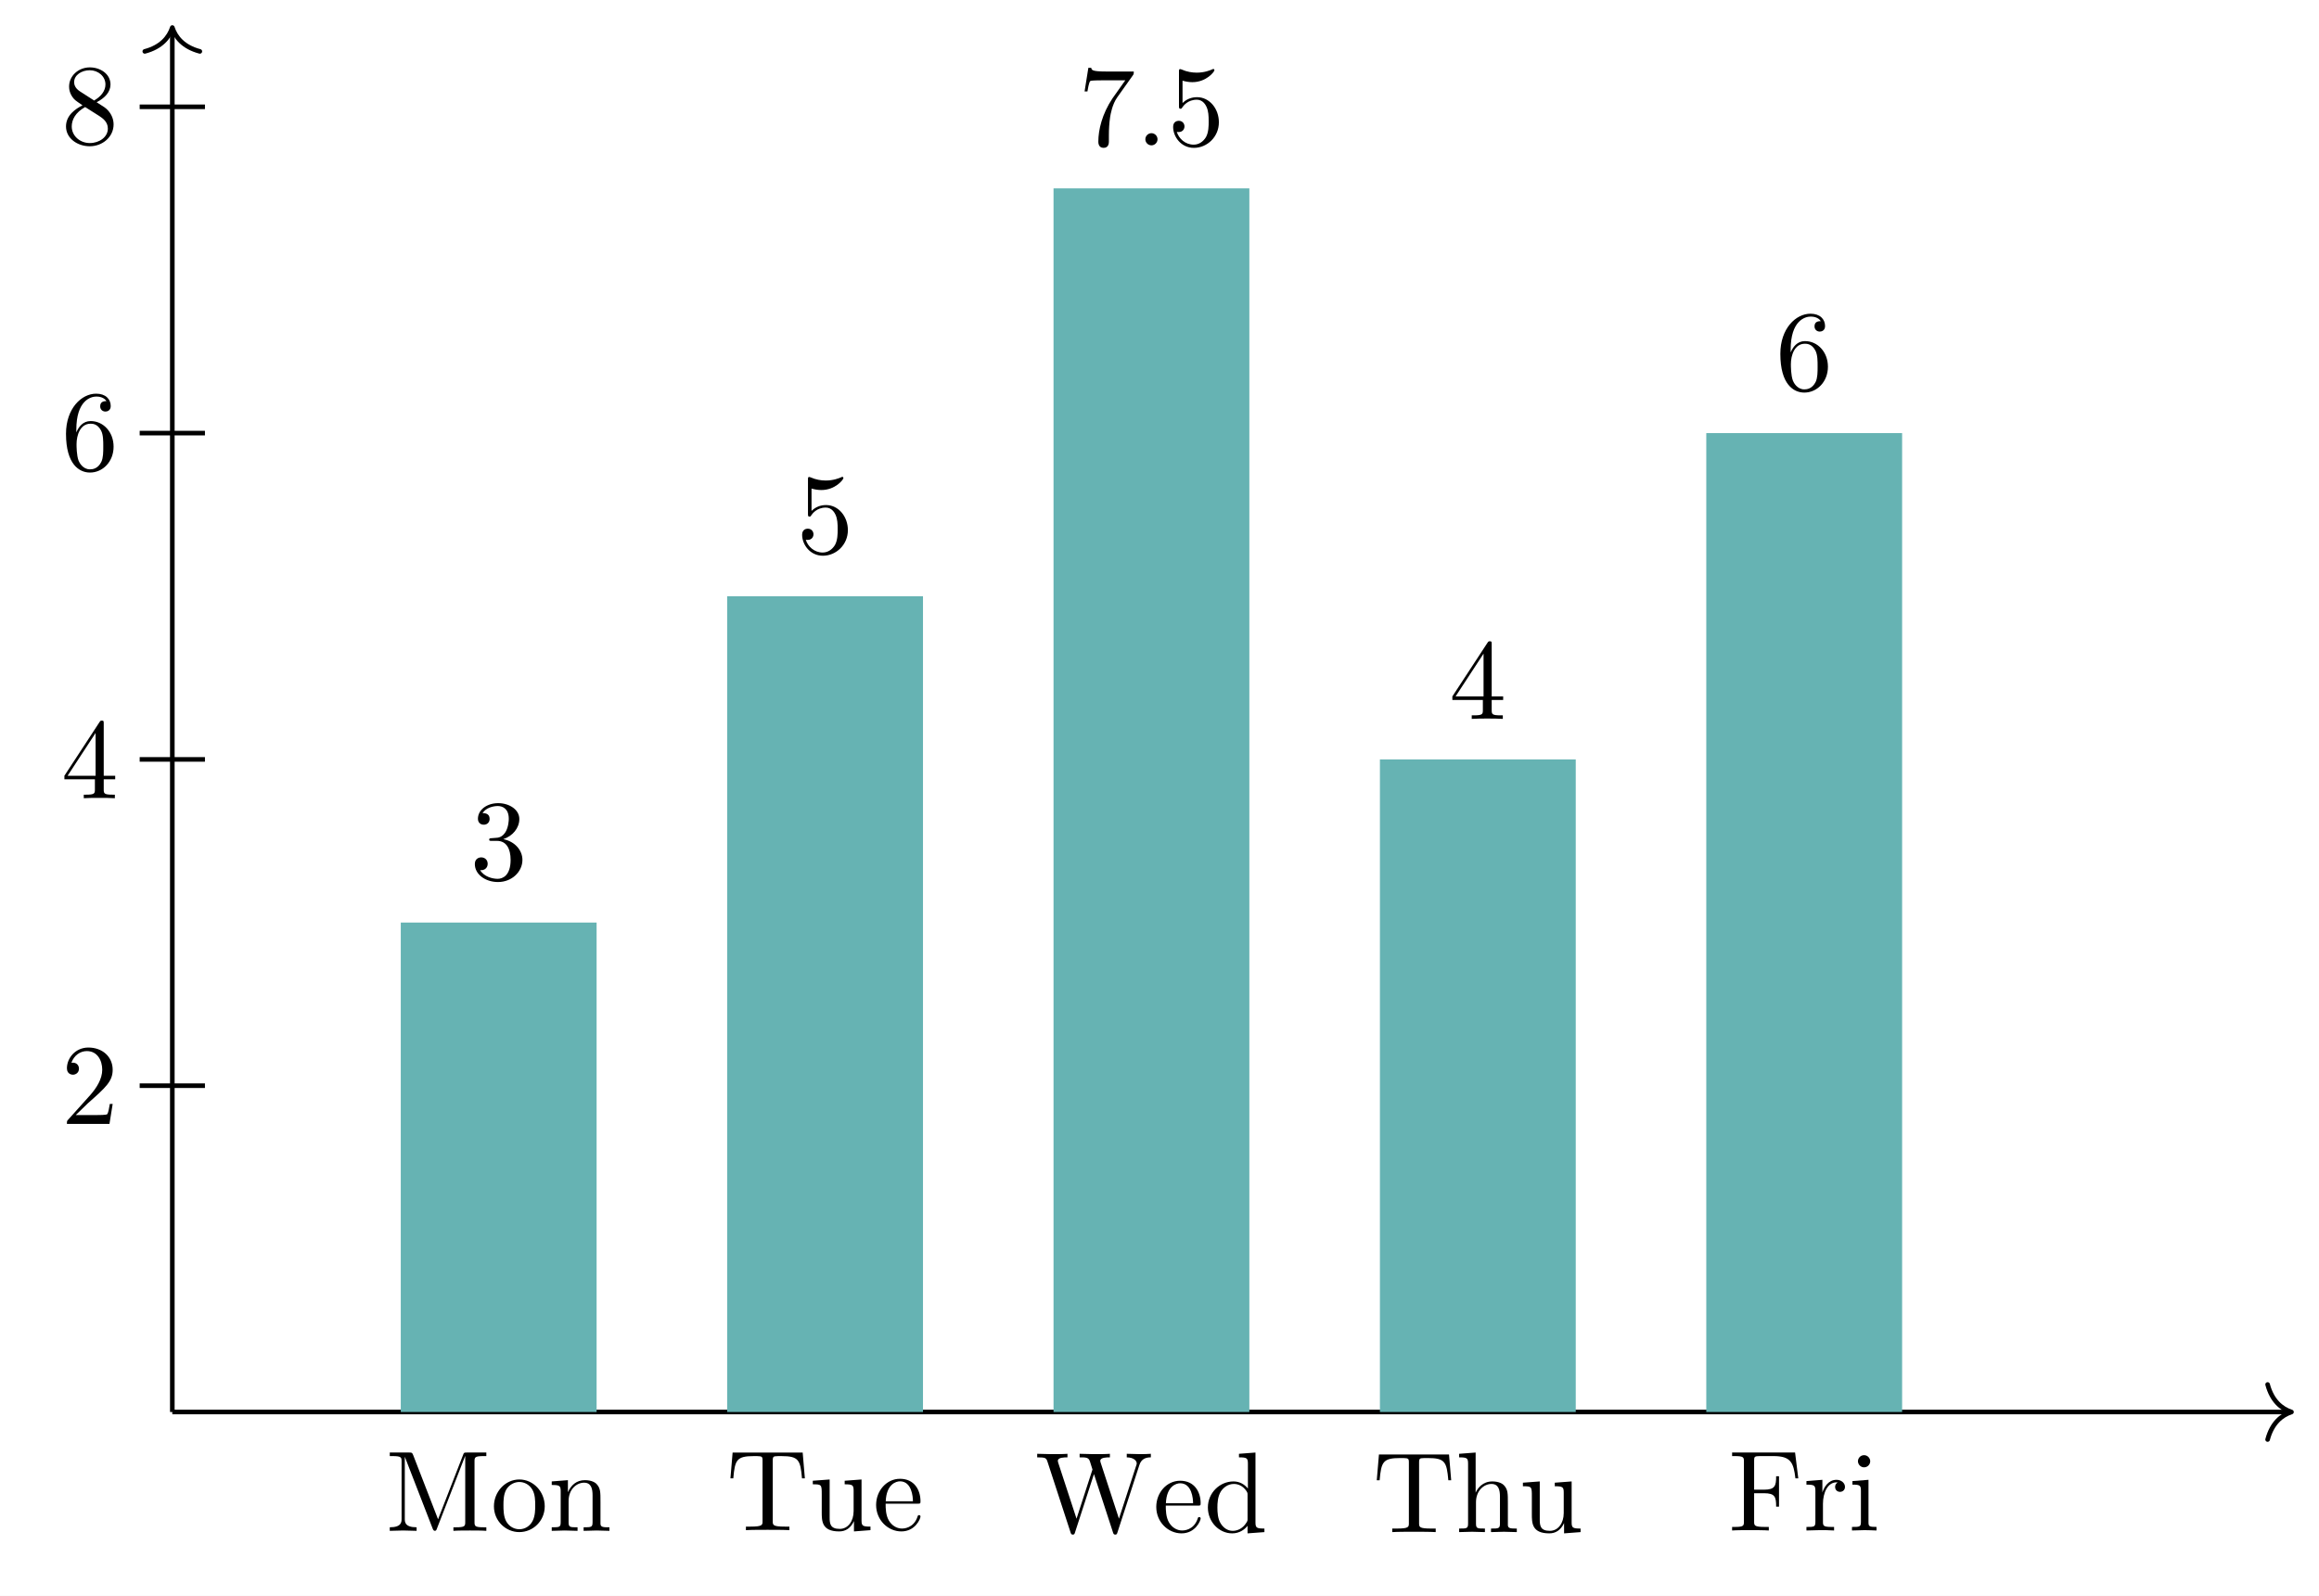
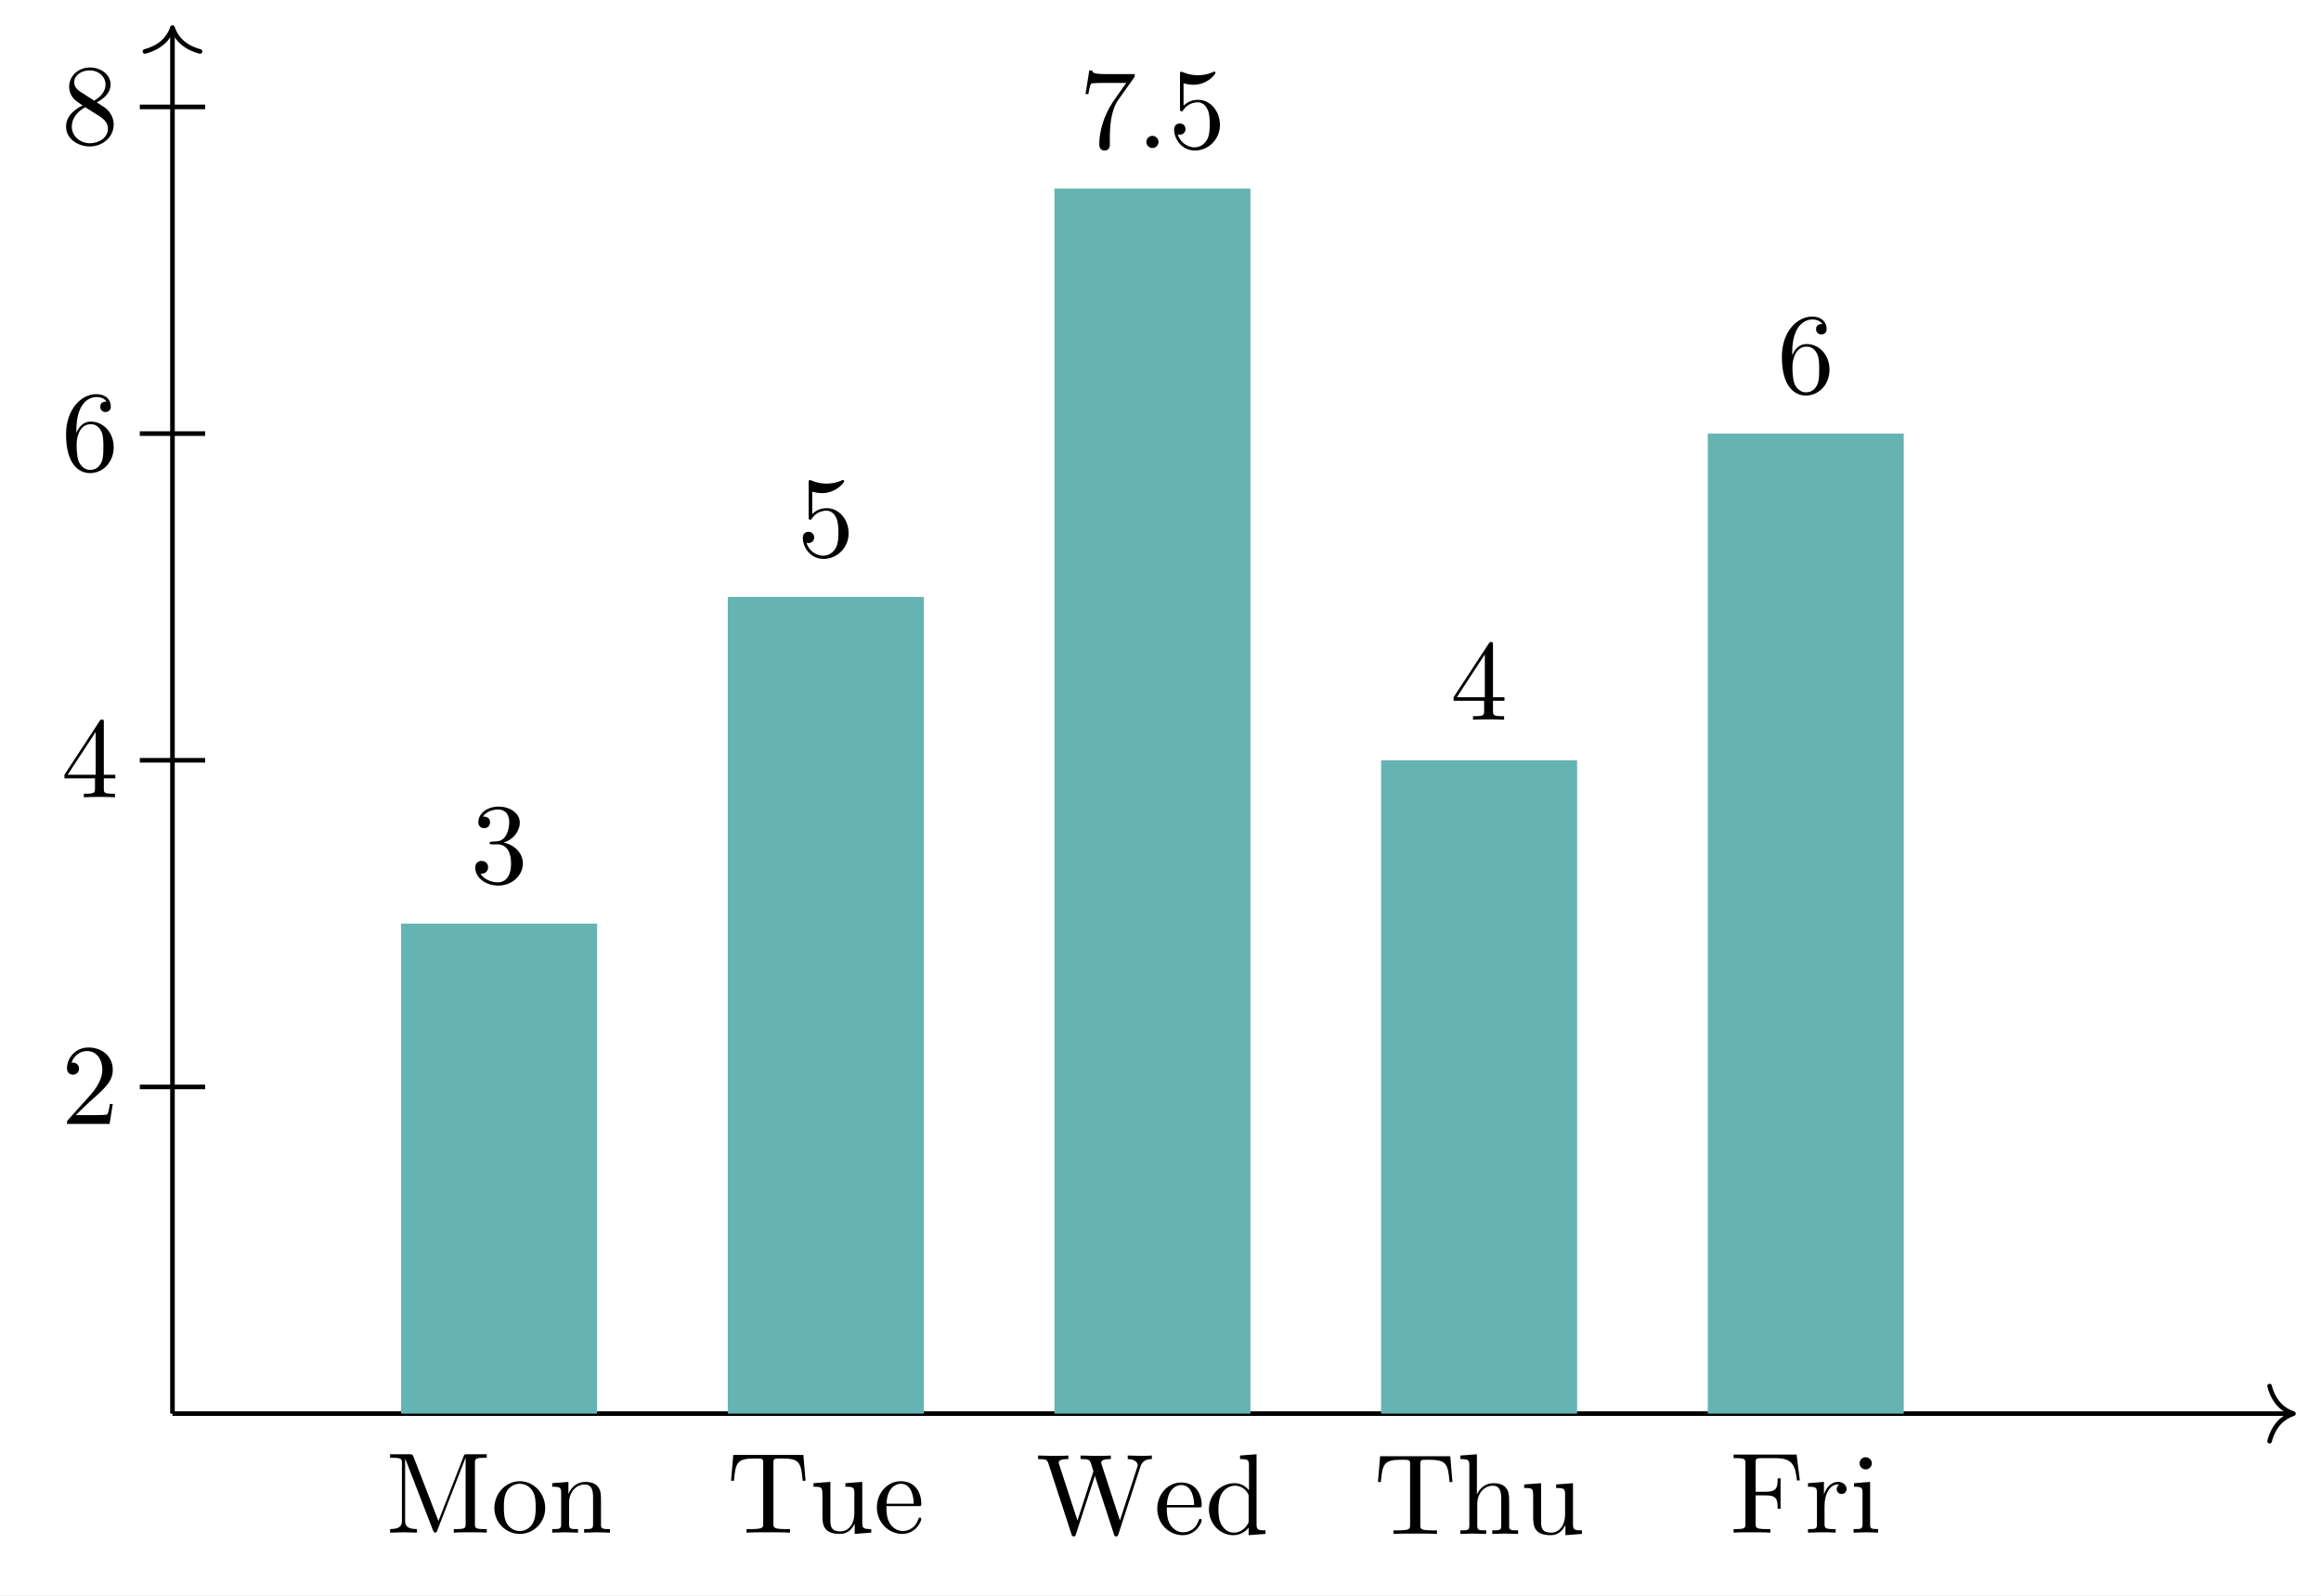
- <svg xmlns="http://www.w3.org/2000/svg" viewBox="-1.993 -136.639 201.409 138.631" width="201.409pt" height="138.631pt" role="img" aria-labelledby="tr-title">
-   <rect x="-1.993" y="-136.639" width="201.409" height="138.631" fill="#ffffff" />
+ <svg xmlns="http://www.w3.org/2000/svg" viewBox="-1.993 -136.423 201.409 138.416" width="201.409pt" height="138.416pt" role="img" aria-labelledby="tr-title">
+   <rect x="-1.993" y="-136.423" width="201.409" height="138.416" fill="#ffffff" />
  <defs>
    <path id="tr-g46" d="M879 0 L879 31 L855 31 C778 31 776 42 776 78 L776 605 C776 641 778 652 855 652 L879 652 L879 683 L710 683 C684 683 684 682 677 664 L458 101 L241 661 C232 683 229 683 206 683 L37 683 L37 652 L61 652 C138 652 140 641 140 605 L140 105 C140 78 140 31 37 31 L37 0 L154 3 L271 0 L271 31 C168 31 168 78 168 105 L168 644 L169 644 L410 22 C415 9 420 0 430 0 C441 0 444 8 448 19 L694 652 L695 652 L695 78 C695 42 693 31 616 31 L592 31 L592 0 C629 3 697 3 736 3 C775 3 842 3 879 0 Z" />
    <path id="tr-g80" d="M471 214 C471 342 371 448 250 448 C125 448 28 339 28 214 C28 85 132 -11 249 -11 C370 -11 471 87 471 214 Z M388 222 C388 186 388 132 366 88 C344 43 300 14 250 14 C207 14 163 35 136 81 C111 125 111 186 111 222 C111 261 111 315 135 359 C162 405 209 426 249 426 C293 426 336 404 362 361 C388 318 388 260 388 222 Z" />
    <path id="tr-g79" d="M535 0 L535 31 C483 31 458 31 457 61 L457 252 C457 338 457 369 426 405 C412 422 379 442 321 442 C248 442 201 399 173 337 L173 442 L32 431 L32 400 C102 400 110 393 110 344 L110 76 C110 31 99 31 32 31 L32 0 L145 3 L257 0 L257 31 C190 31 179 31 179 76 L179 260 C179 364 250 420 314 420 C377 420 388 366 388 309 L388 76 C388 31 377 31 310 31 L310 0 L423 3 Z" />
    <path id="tr-g20" d="M457 171 C457 253 394 331 290 352 C372 379 430 449 430 528 C430 610 342 666 246 666 C145 666 69 606 69 530 C69 497 91 478 120 478 C151 478 171 500 171 529 C171 579 124 579 109 579 C140 628 206 641 242 641 C283 641 338 619 338 529 C338 517 336 459 310 415 C280 367 246 364 221 363 C213 362 189 360 182 360 C174 359 167 358 167 348 C167 337 174 337 191 337 L235 337 C317 337 354 269 354 171 C354 35 285 6 241 6 C198 6 123 23 88 82 C123 77 154 99 154 137 C154 173 127 193 98 193 C74 193 42 179 42 135 C42 44 135 -22 244 -22 C366 -22 457 69 457 171 Z" />
    <path id="tr-g53" d="M685 452 L666 677 L55 677 L36 452 L61 452 C75 613 90 646 241 646 C259 646 285 646 295 644 C316 640 316 629 316 606 L316 79 C316 45 316 31 211 31 L171 31 L171 0 C212 3 314 3 360 3 C406 3 509 3 550 0 L550 31 L510 31 C405 31 405 45 405 79 L405 606 C405 626 405 640 423 644 C434 646 461 646 480 646 C631 646 646 613 660 452 Z" />
    <path id="tr-g86" d="M535 0 L535 31 C465 31 457 38 457 87 L457 442 L310 431 L310 400 C380 400 388 393 388 344 L388 166 C388 79 340 11 267 11 C183 11 179 58 179 110 L179 442 L32 431 L32 400 C110 400 110 397 110 308 L110 158 C110 80 110 -11 262 -11 C318 -11 362 17 391 79 L391 -11 Z" />
    <path id="tr-g70" d="M415 119 C415 129 407 131 402 131 C393 131 391 125 389 117 C354 14 264 14 254 14 C204 14 164 44 141 81 C111 129 111 195 111 231 L390 231 C412 231 415 231 415 252 C415 351 361 448 236 448 C120 448 28 345 28 220 C28 86 133 -11 248 -11 C370 -11 415 100 415 119 Z M349 252 L112 252 C118 401 202 426 236 426 C339 426 349 291 349 252 Z" />
    <path id="tr-g22" d="M449 201 C449 320 367 420 259 420 C211 420 168 404 132 369 L132 564 C152 558 185 551 217 551 C340 551 410 642 410 655 C410 661 407 666 400 666 C400 666 397 666 392 663 C372 654 323 634 256 634 C216 634 170 641 123 662 C115 665 111 665 111 665 C101 665 101 657 101 641 L101 345 C101 327 101 319 115 319 C122 319 124 322 128 328 C139 344 176 398 257 398 C309 398 334 352 342 334 C358 297 360 258 360 208 C360 173 360 113 336 71 C312 32 275 6 229 6 C156 6 99 59 82 118 C85 117 88 116 99 116 C132 116 149 141 149 165 C149 189 132 214 99 214 C85 214 50 207 50 161 C50 75 119 -22 231 -22 C347 -22 449 74 449 201 Z" />
    <path id="tr-g56" d="M1009 652 L1009 683 C979 681 948 680 918 680 L799 683 L799 652 C866 651 886 618 886 599 C886 593 883 585 881 579 L731 117 L571 607 C570 611 568 617 568 622 C568 652 626 652 652 652 L652 683 C616 680 548 680 510 680 L388 683 L388 652 C445 652 466 652 478 616 L500 546 L361 117 L200 609 C199 612 198 619 198 622 C198 652 256 652 282 652 L282 683 C246 680 178 680 140 680 L18 683 L18 652 C93 652 97 647 109 610 L309 -3 C312 -12 315 -22 328 -22 C342 -22 344 -15 348 -2 L513 506 L679 -3 C682 -12 685 -22 698 -22 C712 -22 714 -15 718 -2 L909 585 C927 642 970 652 1009 652 Z" />
    <path id="tr-g69" d="M527 0 L527 31 C457 31 449 38 449 87 L449 694 L305 683 L305 652 C375 652 383 645 383 596 L383 380 C354 416 311 442 257 442 C139 442 34 344 34 215 C34 88 132 -11 246 -11 C310 -11 355 23 380 55 L380 -11 Z M380 118 C380 100 380 98 369 81 C339 33 294 11 251 11 C206 11 170 37 146 75 C120 116 117 173 117 214 C117 251 119 311 148 356 C169 387 207 420 261 420 C296 420 338 405 369 360 C380 343 380 341 380 323 Z" />
    <path id="tr-g24" d="M485 644 L242 644 C120 644 118 657 114 676 L89 676 L56 470 L81 470 C84 486 93 549 106 561 C113 567 191 567 204 567 L411 567 L299 409 C209 274 176 135 176 33 C176 23 176 -22 222 -22 C268 -22 268 23 268 33 L268 84 C268 139 271 194 279 248 C283 271 297 357 341 419 L476 609 C485 621 485 623 485 644 Z" />
    <path id="tr-g15" d="M192 53 C192 82 168 106 139 106 C110 106 86 82 86 53 C86 24 110 0 139 0 C168 0 192 24 192 53 Z" />
    <path id="tr-g73" d="M535 0 L535 31 C483 31 458 31 457 61 L457 252 C457 338 457 369 426 405 C412 422 379 442 321 442 C237 442 193 382 177 346 L176 346 L176 694 L32 683 L32 652 C102 652 110 645 110 596 L110 76 C110 31 99 31 32 31 L32 0 L145 3 L257 0 L257 31 C190 31 179 31 179 76 L179 260 C179 364 250 420 314 420 C377 420 388 366 388 309 L388 76 C388 31 377 31 310 31 L310 0 L423 3 Z" />
    <path id="tr-g21" d="M471 165 L471 196 L371 196 L371 651 C371 671 371 677 355 677 C346 677 343 677 335 665 L28 196 L28 165 L294 165 L294 78 C294 42 292 31 218 31 L197 31 L197 0 C238 3 290 3 332 3 C374 3 427 3 468 0 L468 31 L447 31 C373 31 371 42 371 78 L371 165 Z M300 196 L56 196 L300 569 Z" />
    <path id="tr-g39" d="M610 455 L582 680 L33 680 L33 649 L57 649 C134 649 136 638 136 602 L136 78 C136 42 134 31 57 31 L33 31 L33 0 C68 3 146 3 185 3 C226 3 317 3 353 0 L353 31 L320 31 C225 31 225 44 225 79 L225 325 L311 325 C407 325 417 293 417 208 L442 208 L442 473 L417 473 C417 389 407 356 311 356 L225 356 L225 609 C225 642 227 649 274 649 L394 649 C544 649 569 593 585 455 Z" />
    <path id="tr-g83" d="M364 381 C364 413 333 442 290 442 C217 442 181 375 167 332 L167 442 L28 431 L28 400 C98 400 106 393 106 344 L106 76 C106 31 95 31 28 31 L28 0 L142 3 C182 3 229 3 269 0 L269 31 L248 31 C174 31 172 42 172 78 L172 232 C172 331 214 420 290 420 C297 420 299 420 301 419 C298 418 278 406 278 380 C278 352 299 337 321 337 C339 337 364 349 364 381 Z" />
    <path id="tr-g74" d="M247 0 L247 31 C181 31 177 36 177 75 L177 442 L37 431 L37 400 C102 400 111 394 111 345 L111 76 C111 31 100 31 33 31 L33 0 L143 3 C178 3 213 1 247 0 Z M192 604 C192 631 169 657 139 657 C105 657 85 629 85 604 C85 577 108 551 138 551 C172 551 192 579 192 604 Z" />
    <path id="tr-g23" d="M457 204 C457 331 368 427 257 427 C189 427 152 376 132 328 L132 352 C132 605 256 641 307 641 C331 641 373 635 395 601 C380 601 340 601 340 556 C340 525 364 510 386 510 C402 510 432 519 432 558 C432 618 388 666 305 666 C177 666 42 537 42 316 C42 49 158 -22 251 -22 C362 -22 457 72 457 204 Z M367 205 C367 157 367 107 350 71 C320 11 274 6 251 6 C188 6 158 66 152 81 C134 128 134 208 134 226 C134 304 166 404 256 404 C272 404 318 404 349 342 C367 305 367 254 367 205 Z" />
    <path id="tr-g19" d="M449 174 L424 174 C419 144 412 100 402 85 C395 77 329 77 307 77 L127 77 L233 180 C389 318 449 372 449 472 C449 586 359 666 237 666 C124 666 50 574 50 485 C50 429 100 429 103 429 C120 429 155 441 155 482 C155 508 137 534 102 534 C94 534 92 534 89 533 C112 598 166 635 224 635 C315 635 358 554 358 472 C358 392 308 313 253 251 L61 37 C50 26 50 24 50 0 L421 0 Z" />
    <path id="tr-g25" d="M457 168 C457 204 446 249 408 291 C389 312 373 322 309 362 C381 399 430 451 430 517 C430 609 341 666 250 666 C150 666 69 592 69 499 C69 481 71 436 113 389 C124 377 161 352 186 335 C128 306 42 250 42 151 C42 45 144 -22 249 -22 C362 -22 457 61 457 168 Z M386 517 C386 460 347 412 287 377 L163 457 C117 487 113 521 113 538 C113 599 178 641 249 641 C322 641 386 589 386 517 Z M407 132 C407 58 332 6 250 6 C164 6 92 68 92 151 C92 209 124 273 209 320 L332 242 C360 223 407 193 407 132 Z" />
  </defs>
-   <path d="M12.973 -13.974 L196.826 -13.974" fill="none" stroke="#000000" stroke-width="0.399" stroke-miterlimit="10" />
-   <path d="M194.953 -16.365 C195.332 -14.931 196.176 -14.253 197.026 -13.974 C196.176 -13.695 195.332 -13.018 194.953 -11.583" fill="none" stroke="#000000" stroke-width="0.399" stroke-linecap="round" stroke-linejoin="round" />
-   <path d="M12.973 -13.974 L12.973 -134.048" fill="none" stroke="#000000" stroke-width="0.399" stroke-miterlimit="10" />
-   <path d="M10.582 -132.175 C12.016 -132.554 12.694 -133.398 12.973 -134.248 C13.252 -133.398 13.929 -132.554 15.364 -132.175" fill="none" stroke="#000000" stroke-width="0.399" stroke-linecap="round" stroke-linejoin="round" />
-   <path d="M32.815 -13.974 M32.815 -13.974 L32.815 -56.494 L49.823 -56.494 L49.823 -13.974 Z" fill="#66b3b3" />
-   <g transform="translate(31.491 -3.65)" fill="#000000">
+   <path d="M12.973 -13.759 L196.826 -13.759" fill="none" stroke="#000000" stroke-width="0.399" stroke-miterlimit="10" />
+   <path d="M194.953 -16.15 C195.332 -14.716 196.176 -14.038 197.026 -13.759 C196.176 -13.48 195.332 -12.803 194.953 -11.368" fill="none" stroke="#000000" stroke-width="0.399" stroke-linecap="round" stroke-linejoin="round" />
+   <path d="M12.973 -13.759 L12.973 -133.833" fill="none" stroke="#000000" stroke-width="0.399" stroke-miterlimit="10" />
+   <path d="M10.582 -131.96 C12.016 -132.339 12.694 -133.182 12.973 -134.032 C13.252 -133.182 13.929 -132.339 15.364 -131.96" fill="none" stroke="#000000" stroke-width="0.399" stroke-linecap="round" stroke-linejoin="round" />
+   <path d="M32.815 -13.759 M32.815 -13.759 L32.815 -56.279 L49.823 -56.279 L49.823 -13.759 Z" fill="#66b3b3" />
+   <g transform="translate(31.491 -3.432)" fill="#000000">
    <use href="#tr-g46" transform="translate(0 0) scale(0.00996 -0.00996)" />
    <use href="#tr-g80" transform="translate(9.136 0) scale(0.00996 -0.00996)" />
    <use href="#tr-g79" transform="translate(14.117 0) scale(0.00996 -0.00996)" />
  </g>
-   <g transform="translate(38.829 -60.233)" fill="#000000">
+   <g transform="translate(38.829 -59.799)" fill="#000000">
    <use href="#tr-g20" transform="translate(0 0) scale(0.00996 -0.00996)" />
  </g>
-   <path d="M61.162 -13.974 M61.162 -13.974 L61.162 -84.84 L78.17 -84.84 L78.17 -13.974 Z" fill="#66b3b3" />
-   <g transform="translate(61.088 -3.709)" fill="#000000">
+   <path d="M61.162 -13.759 M61.162 -13.759 L61.162 -84.625 L78.17 -84.625 L78.17 -13.759 Z" fill="#66b3b3" />
+   <g transform="translate(61.088 -3.432)" fill="#000000">
    <use href="#tr-g53" transform="translate(0 0) scale(0.00996 -0.00996)" />
    <use href="#tr-g86" transform="translate(7.193 0) scale(0.00996 -0.00996)" />
    <use href="#tr-g70" transform="translate(12.732 0) scale(0.00996 -0.00996)" />
  </g>
-   <g transform="translate(67.175 -88.58)" fill="#000000">
+   <g transform="translate(67.175 -88.145)" fill="#000000">
    <use href="#tr-g22" transform="translate(0 0) scale(0.00996 -0.00996)" />
  </g>
-   <path d="M89.508 -13.974 M89.508 -13.974 L89.508 -120.274 L106.516 -120.274 L106.516 -13.974 Z" fill="#66b3b3" />
-   <g transform="translate(87.91 -3.54)" fill="#000000">
+   <path d="M89.508 -13.759 M89.508 -13.759 L89.508 -120.058 L106.516 -120.058 L106.516 -13.759 Z" fill="#66b3b3" />
+   <g transform="translate(87.91 -3.321)" fill="#000000">
    <use href="#tr-g56" transform="translate(0 0) scale(0.00996 -0.00996)" />
    <use href="#tr-g70" transform="translate(10.242 0) scale(0.00996 -0.00996)" />
    <use href="#tr-g69" transform="translate(14.665 0) scale(0.00996 -0.00996)" />
  </g>
-   <g transform="translate(91.646 -124.013)" fill="#000000">
+   <g transform="translate(91.646 -123.579)" fill="#000000">
    <use href="#tr-g24" transform="translate(0 0) scale(0.00996 -0.00996)" />
    <use href="#tr-g15" transform="translate(4.981 0) scale(0.00996 -0.00996)" />
    <use href="#tr-g22" transform="translate(7.751 0) scale(0.00996 -0.00996)" />
  </g>
-   <path d="M117.855 -13.974 M117.855 -13.974 L117.855 -70.667 L134.863 -70.667 L134.863 -13.974 Z" fill="#66b3b3" />
-   <g transform="translate(117.223 -3.54)" fill="#000000">
+   <path d="M117.855 -13.759 M117.855 -13.759 L117.855 -70.452 L134.863 -70.452 L134.863 -13.759 Z" fill="#66b3b3" />
+   <g transform="translate(117.223 -3.321)" fill="#000000">
    <use href="#tr-g53" transform="translate(0 0) scale(0.00996 -0.00996)" />
    <use href="#tr-g73" transform="translate(7.193 0) scale(0.00996 -0.00996)" />
    <use href="#tr-g86" transform="translate(12.732 0) scale(0.00996 -0.00996)" />
  </g>
-   <g transform="translate(123.868 -74.187)" fill="#000000">
+   <g transform="translate(123.868 -73.972)" fill="#000000">
    <use href="#tr-g21" transform="translate(0 0) scale(0.00996 -0.00996)" />
  </g>
-   <path d="M146.201 -13.974 M146.201 -13.974 L146.201 -99.014 L163.209 -99.014 L163.209 -13.974 Z" fill="#66b3b3" />
-   <g transform="translate(148.115 -3.68)" fill="#000000">
+   <path d="M146.201 -13.759 M146.201 -13.759 L146.201 -98.799 L163.209 -98.799 L163.209 -13.759 Z" fill="#66b3b3" />
+   <g transform="translate(148.115 -3.432)" fill="#000000">
    <use href="#tr-g39" transform="translate(0 0) scale(0.00996 -0.00996)" />
    <use href="#tr-g83" transform="translate(6.506 0) scale(0.00996 -0.00996)" />
    <use href="#tr-g74" transform="translate(10.411 0) scale(0.00996 -0.00996)" />
  </g>
-   <g transform="translate(152.214 -102.753)" fill="#000000">
+   <g transform="translate(152.214 -102.319)" fill="#000000">
    <use href="#tr-g23" transform="translate(0 0) scale(0.00996 -0.00996)" />
  </g>
-   <path d="M10.138 -42.321 L15.807 -42.321" fill="none" stroke="#000000" stroke-width="0.399" stroke-miterlimit="10" />
-   <g transform="translate(3.321 -39.003)" fill="#000000">
+   <path d="M10.138 -42.106 L15.807 -42.106" fill="none" stroke="#000000" stroke-width="0.399" stroke-miterlimit="10" />
+   <g transform="translate(3.321 -38.896)" fill="#000000">
    <use href="#tr-g19" transform="translate(0 0) scale(0.00996 -0.00996)" />
  </g>
-   <path d="M10.138 -70.667 L15.807 -70.667" fill="none" stroke="#000000" stroke-width="0.399" stroke-miterlimit="10" />
-   <g transform="translate(3.321 -67.295)" fill="#000000">
+   <path d="M10.138 -70.452 L15.807 -70.452" fill="none" stroke="#000000" stroke-width="0.399" stroke-miterlimit="10" />
+   <g transform="translate(3.321 -67.242)" fill="#000000">
    <use href="#tr-g21" transform="translate(0 0) scale(0.00996 -0.00996)" />
  </g>
-   <path d="M10.138 -99.014 L15.807 -99.014" fill="none" stroke="#000000" stroke-width="0.399" stroke-miterlimit="10" />
-   <g transform="translate(3.321 -95.806)" fill="#000000">
+   <path d="M10.138 -98.799 L15.807 -98.799" fill="none" stroke="#000000" stroke-width="0.399" stroke-miterlimit="10" />
+   <g transform="translate(3.321 -95.589)" fill="#000000">
    <use href="#tr-g23" transform="translate(0 0) scale(0.00996 -0.00996)" />
  </g>
-   <path d="M10.138 -127.36 L15.807 -127.36" fill="none" stroke="#000000" stroke-width="0.399" stroke-miterlimit="10" />
-   <g transform="translate(3.321 -124.152)" fill="#000000">
+   <path d="M10.138 -127.145 L15.807 -127.145" fill="none" stroke="#000000" stroke-width="0.399" stroke-miterlimit="10" />
+   <g transform="translate(3.321 -123.935)" fill="#000000">
    <use href="#tr-g25" transform="translate(0 0) scale(0.00996 -0.00996)" />
  </g>
</svg>
